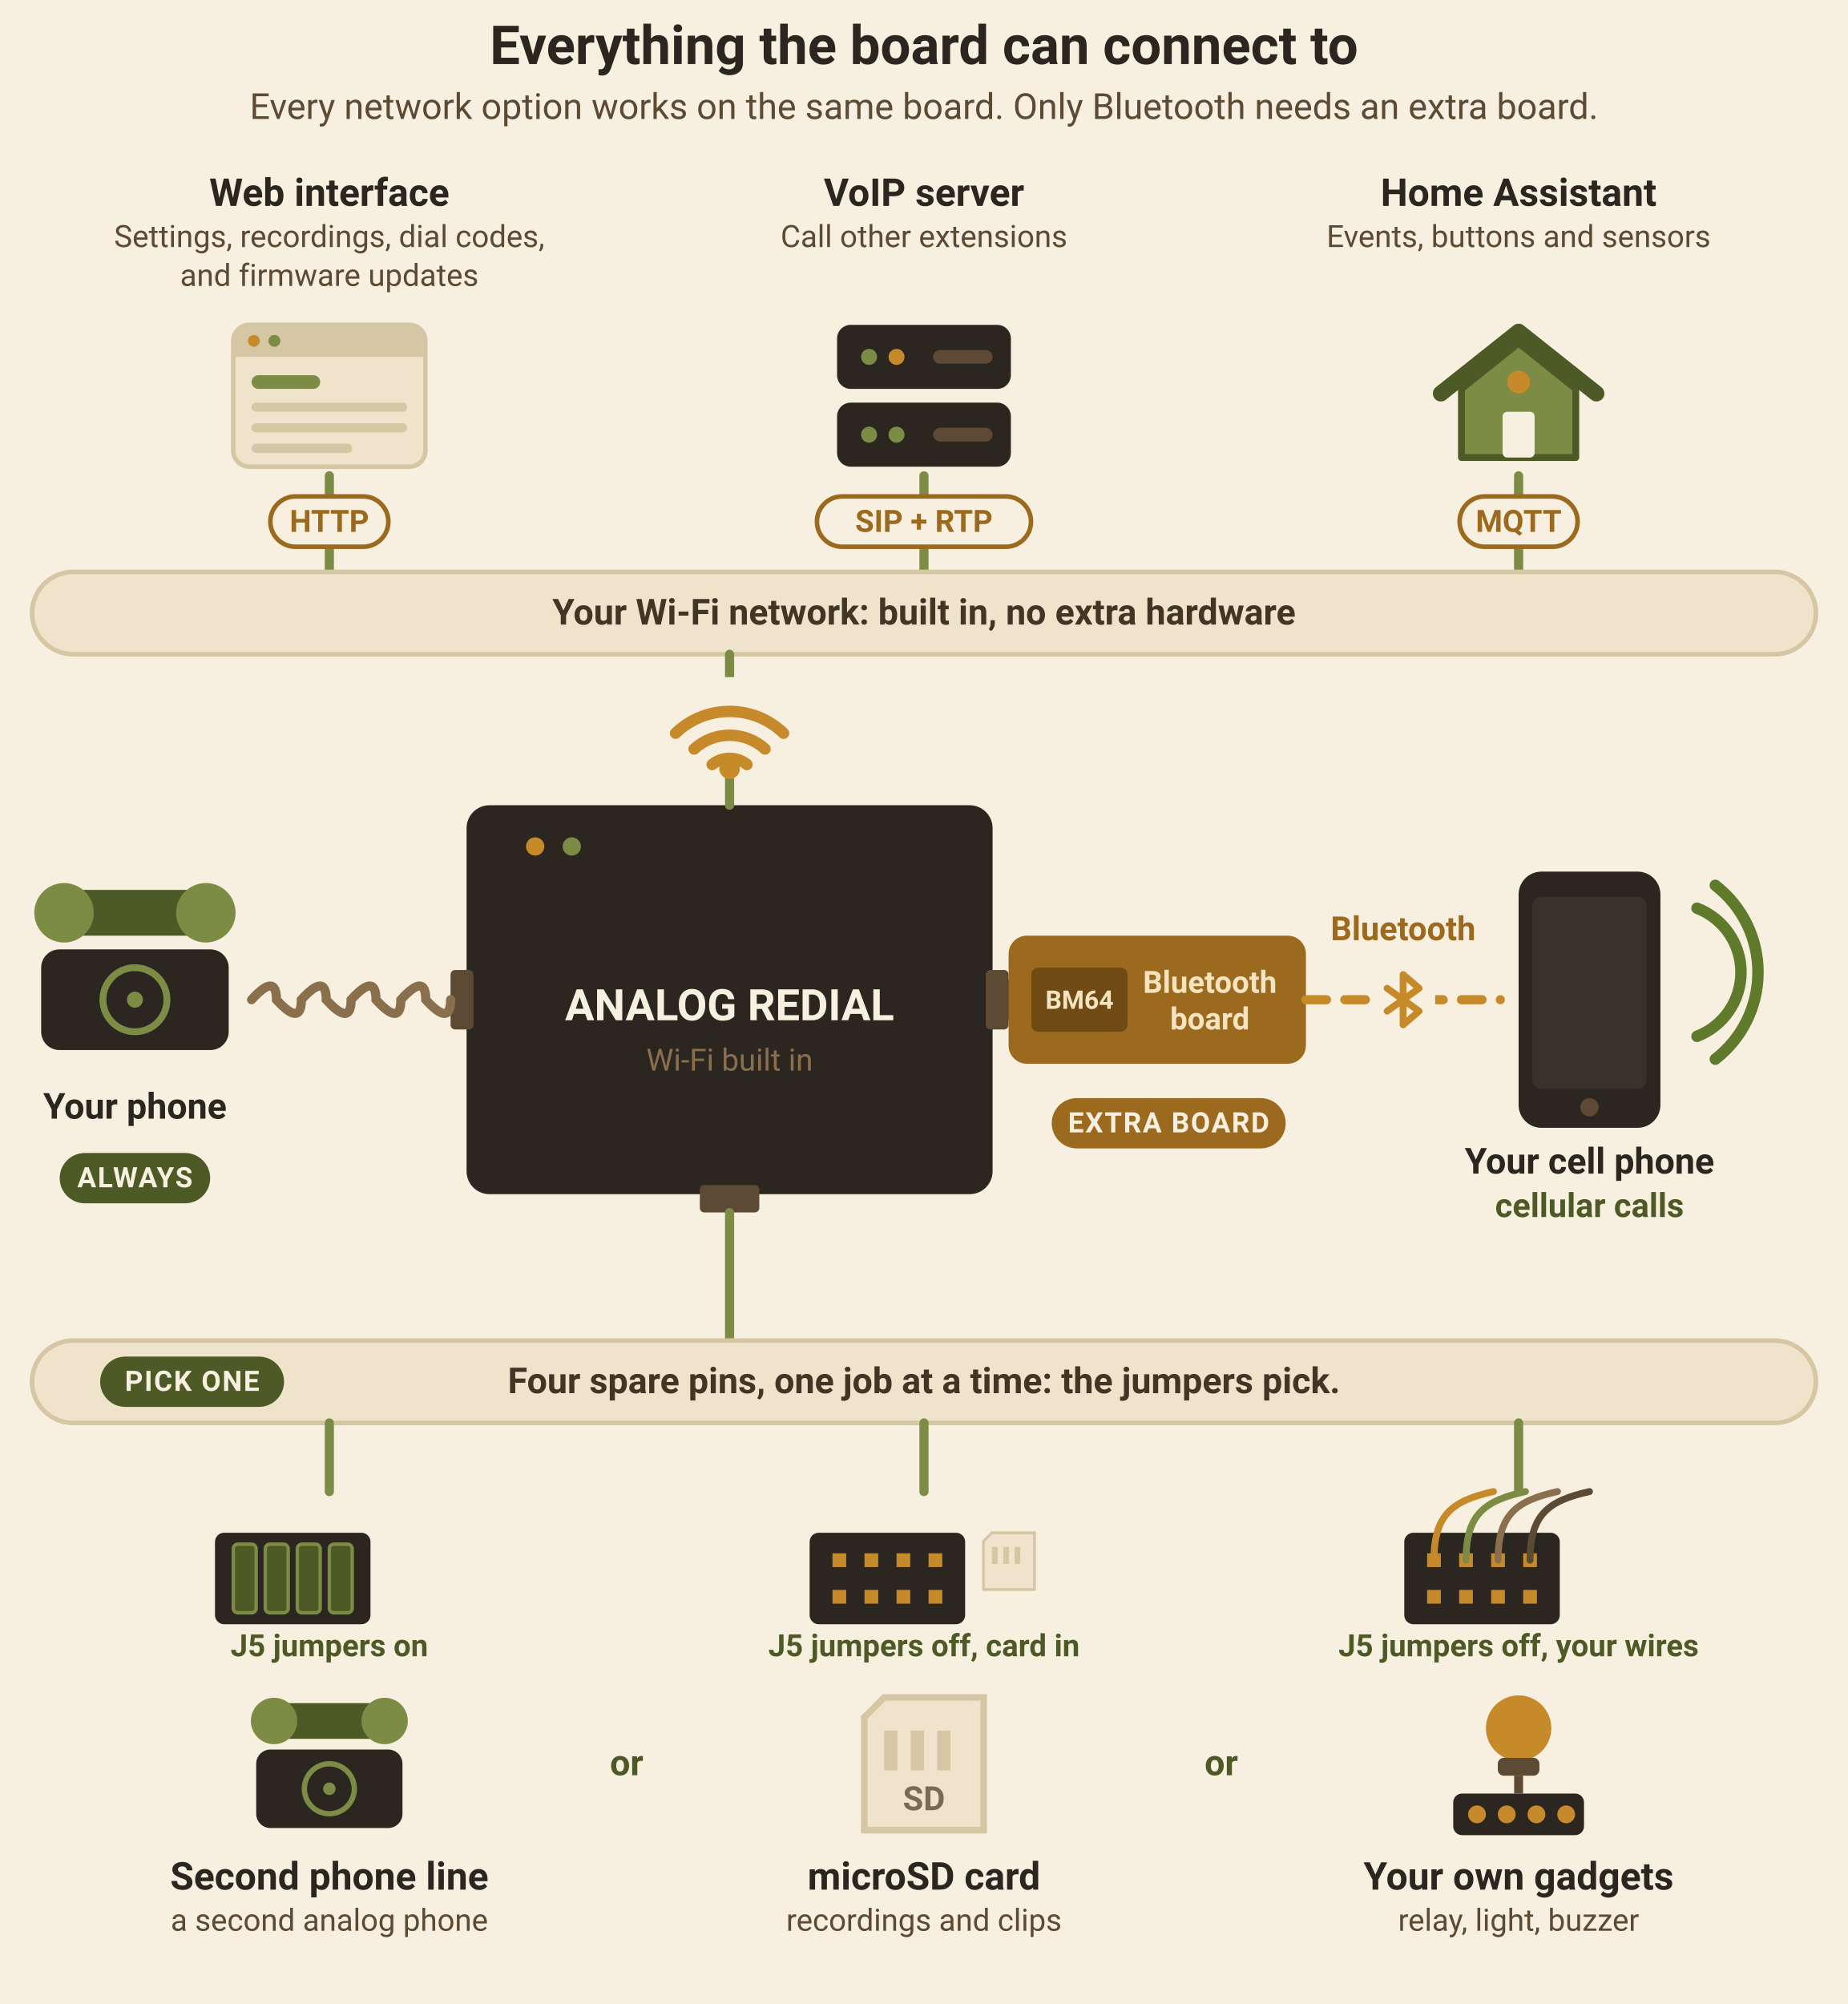
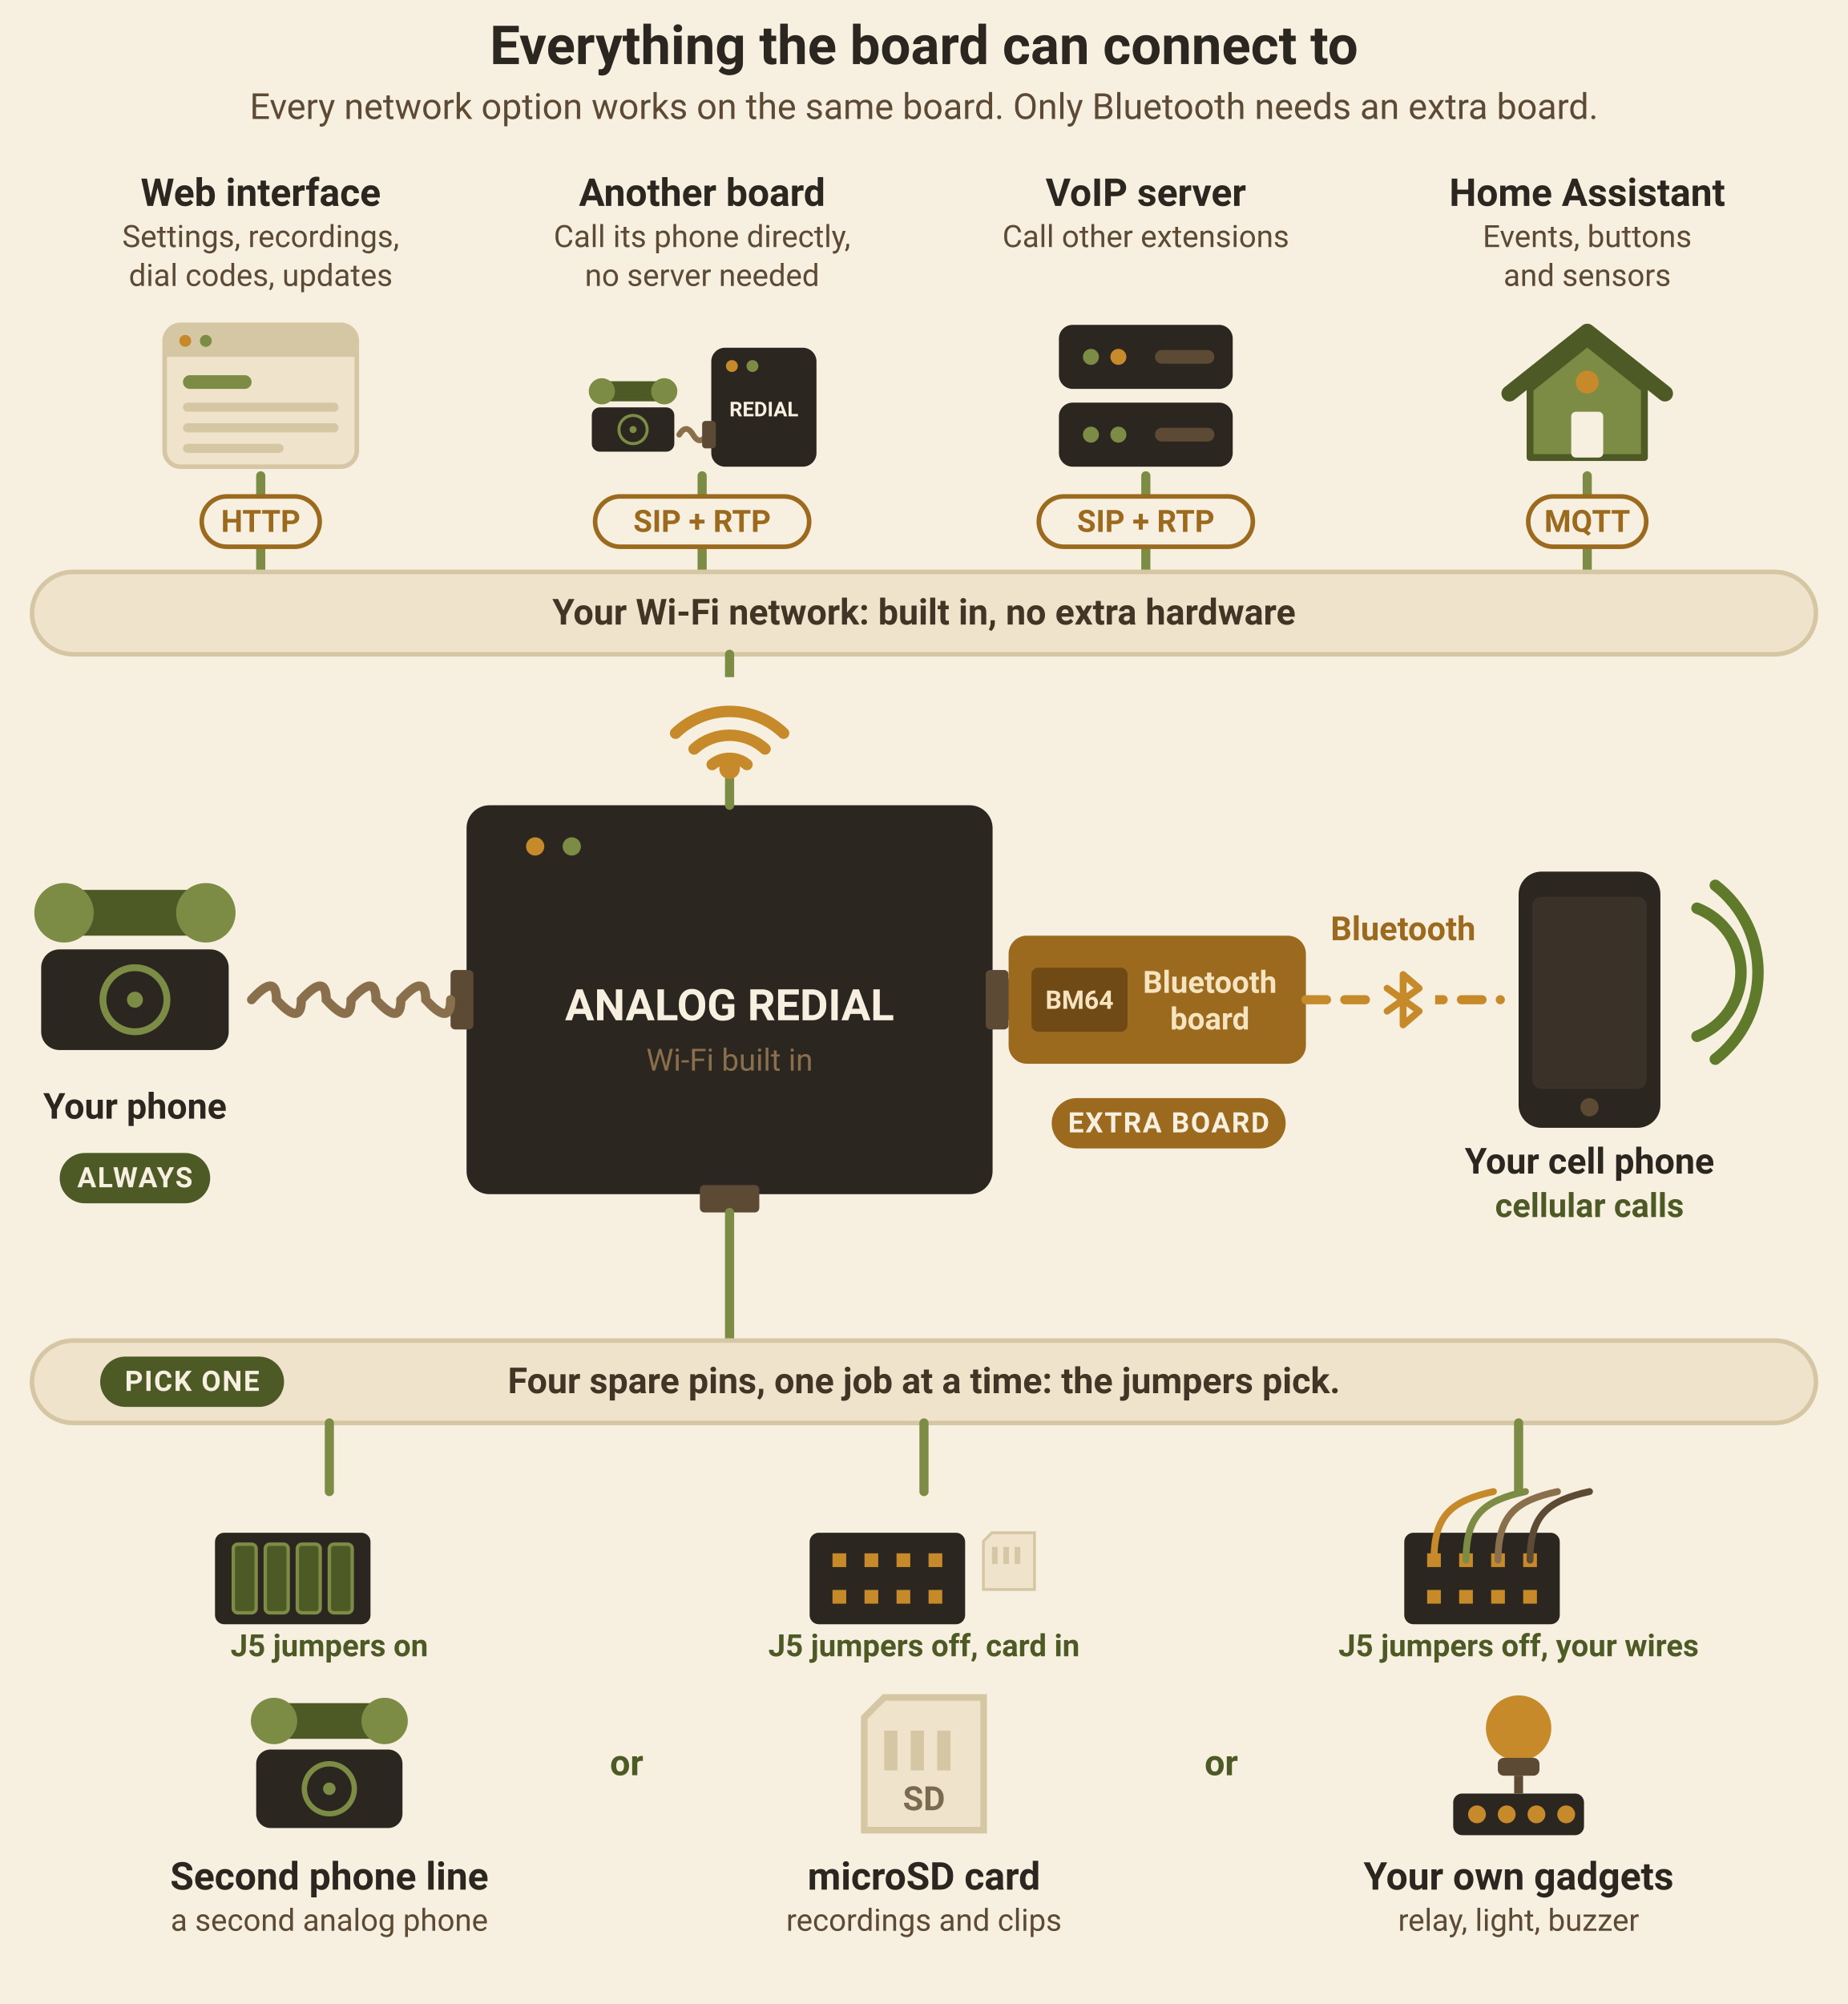
- <svg xmlns="http://www.w3.org/2000/svg" viewBox="0 0 808 876" width="808" height="876" role="img" aria-label="Everything the Analog Redial board can connect to: one phone always, then a second line or a microSD card or your own gadgets on four spare pins, chosen with the J5 jumpers; Wi-Fi to the web interface, a VoIP server and Home Assistant; and Bluetooth through an extra adapter board">
+ <svg xmlns="http://www.w3.org/2000/svg" viewBox="0 0 808 876" width="808" height="876" role="img" aria-label="Everything the Analog Redial board can connect to: one phone always, then a second line or a microSD card or your own gadgets on four spare pins, chosen with the J5 jumpers; Wi-Fi to the web interface, other Analog Redial boards, a VoIP server and Home Assistant; and Bluetooth through an extra adapter board">
  <rect id="background" width="808" height="876" fill="#f7f0e0" />
  <g font-family="system-ui, -apple-system, Segoe UI, Roboto, sans-serif">
    <g id="diagram" transform="translate(14,4) scale(1)">
      <g id="title">
        <text x="390" y="24" text-anchor="middle" font-size="23.52" font-weight="700" fill="#2b2620">Everything the board can connect to</text>
      </g>
      <g id="subtitle">
        <text x="390" y="48" text-anchor="middle" font-size="15.68" font-weight="400" fill="#5c4a35">Every network option works on the same board. Only Bluetooth needs an extra board.</text>
      </g>
      <g id="label-web">
-         <text x="130" y="86" text-anchor="middle" font-size="16.8" font-weight="600" fill="#2b2620">Web interface</text>
+         <text x="100" y="86" text-anchor="middle" font-size="16.8" font-weight="600" fill="#2b2620">Web interface</text>
      </g>
      <g id="desc-web-1">
-         <text x="130" y="104" text-anchor="middle" font-size="13.44" font-weight="400" fill="#5c4a35">Settings, recordings, dial codes,</text>
+         <text x="100" y="104" text-anchor="middle" font-size="13.44" font-weight="400" fill="#5c4a35">Settings, recordings,</text>
      </g>
      <g id="desc-web-2">
-         <text x="130" y="121" text-anchor="middle" font-size="13.44" font-weight="400" fill="#5c4a35">and firmware updates</text>
-       </g>
-       <g id="service-web" transform="translate(88,138)">
+         <text x="100" y="121" text-anchor="middle" font-size="13.44" font-weight="400" fill="#5c4a35">dial codes, updates</text>
+       </g>
+       <g id="service-web" transform="translate(58,138)">
        <rect x="0" y="0" width="84" height="62" rx="7" fill="#efe4cb" stroke="#d6c7a4" stroke-width="2" />
        <path d="M 0 14 H 84 V 7 a 7 7 0 0 0 -7 -7 H 7 a 7 7 0 0 0 -7 7 Z" fill="#d6c7a4" />
        <circle cx="9" cy="7" r="2.6" fill="#c78a2b" />
        <circle cx="18" cy="7" r="2.6" fill="#7c8c45" />
        <rect x="8" y="22" width="30" height="6" rx="3" fill="#7c8c45" />
        <rect x="8" y="34" width="68" height="4" rx="2" fill="#d6c7a4" />
        <rect x="8" y="43" width="68" height="4" rx="2" fill="#d6c7a4" />
        <rect x="8" y="52" width="44" height="4" rx="2" fill="#d6c7a4" />
      </g>
      <g id="link-web">
-         <line x1="130" y1="204" x2="130" y2="246" stroke="#7c8c45" stroke-width="4" stroke-linecap="round" />
+         <line x1="100" y1="204" x2="100" y2="246" stroke="#7c8c45" stroke-width="4" stroke-linecap="round" />
      </g>
      <g id="protocol-web">
-         <rect x="104.2" y="213" width="51.6" height="22" rx="11" fill="#f7f0e0" stroke="#9c6a1f" stroke-width="2" />
-         <text x="130" y="228.5" text-anchor="middle" font-size="13.44" font-weight="600" fill="#9c6a1f">HTTP</text>
+         <rect x="74.2" y="213" width="51.6" height="22" rx="11" fill="#f7f0e0" stroke="#9c6a1f" stroke-width="2" />
+         <text x="100" y="228.5" text-anchor="middle" font-size="13.44" font-weight="600" fill="#9c6a1f">HTTP</text>
+       </g>
+       <g id="label-board-2">
+         <text x="293" y="86" text-anchor="middle" font-size="16.8" font-weight="600" fill="#2b2620">Another board</text>
+       </g>
+       <g id="desc-board-2-1">
+         <text x="293" y="104" text-anchor="middle" font-size="13.44" font-weight="400" fill="#5c4a35">Call its phone directly,</text>
+       </g>
+       <g id="desc-board-2-2">
+         <text x="293" y="121" text-anchor="middle" font-size="13.44" font-weight="400" fill="#5c4a35">no server needed</text>
+       </g>
+       <g id="service-board-2" transform="translate(243,138)">
+         <g id="other-phone" transform="translate(0,22) scale(0.44)">
+           <line x1="14" y1="16" x2="76" y2="16" stroke="#4d5a26" stroke-width="20" stroke-linecap="round" />
+           <circle cx="14" cy="16" r="13" fill="#7c8c45" />
+           <circle cx="76" cy="16" r="13" fill="#7c8c45" />
+           <rect x="4" y="32" width="82" height="44" rx="8" fill="#2b2620" />
+           <circle cx="45" cy="54" r="14" fill="none" stroke="#7c8c45" stroke-width="3" />
+           <circle cx="45" cy="54" r="3.5" fill="#7c8c45" />
+         </g>
+         <path d="M 40 48 q 3 -5 6 0 q 3 5 6 0" fill="none" stroke="#8a6f4d" stroke-width="2.5" stroke-linecap="round" />
+         <g id="other-board">
+           <rect x="54" y="10" width="46" height="52" rx="6" fill="#2b2620" />
+           <rect x="50" y="42" width="6" height="12" rx="1.5" fill="#5c4a35" />
+           <circle cx="63" cy="18" r="2.6" fill="#c78a2b" />
+           <circle cx="72" cy="18" r="2.6" fill="#7c8c45" />
+           <text x="77" y="40" text-anchor="middle" font-size="8.96" font-weight="700" fill="#f7f0e0">REDIAL</text>
+         </g>
+       </g>
+       <g id="link-board-2">
+         <line x1="293" y1="204" x2="293" y2="246" stroke="#7c8c45" stroke-width="4" stroke-linecap="round" />
+       </g>
+       <g id="protocol-board-2">
+         <rect x="246.2" y="213" width="93.6" height="22" rx="11" fill="#f7f0e0" stroke="#9c6a1f" stroke-width="2" />
+         <text x="293" y="228.5" text-anchor="middle" font-size="13.44" font-weight="600" fill="#9c6a1f">SIP + RTP</text>
      </g>
      <g id="label-voip">
-         <text x="390" y="86" text-anchor="middle" font-size="16.8" font-weight="600" fill="#2b2620">VoIP server</text>
+         <text x="487" y="86" text-anchor="middle" font-size="16.8" font-weight="600" fill="#2b2620">VoIP server</text>
      </g>
      <g id="desc-voip-1">
-         <text x="390" y="104" text-anchor="middle" font-size="13.44" font-weight="400" fill="#5c4a35">Call other extensions</text>
-       </g>
-       <g id="service-voip" transform="translate(352,138)">
+         <text x="487" y="104" text-anchor="middle" font-size="13.44" font-weight="400" fill="#5c4a35">Call other extensions</text>
+       </g>
+       <g id="service-voip" transform="translate(449,138)">
        <rect x="0" y="0" width="76" height="28" rx="6" fill="#2b2620" />
        <rect x="0" y="34" width="76" height="28" rx="6" fill="#2b2620" />
        <circle cx="14" cy="14" r="3.5" fill="#7c8c45" />
        <circle cx="26" cy="14" r="3.5" fill="#c78a2b" />
        <rect x="42" y="11" width="26" height="6" rx="3" fill="#5c4a35" />
        <circle cx="14" cy="48" r="3.5" fill="#7c8c45" />
        <circle cx="26" cy="48" r="3.5" fill="#7c8c45" />
        <rect x="42" y="45" width="26" height="6" rx="3" fill="#5c4a35" />
      </g>
      <g id="link-voip">
-         <line x1="390" y1="204" x2="390" y2="246" stroke="#7c8c45" stroke-width="4" stroke-linecap="round" />
+         <line x1="487" y1="204" x2="487" y2="246" stroke="#7c8c45" stroke-width="4" stroke-linecap="round" />
      </g>
      <g id="protocol-voip">
-         <rect x="343.2" y="213" width="93.6" height="22" rx="11" fill="#f7f0e0" stroke="#9c6a1f" stroke-width="2" />
-         <text x="390" y="228.5" text-anchor="middle" font-size="13.44" font-weight="600" fill="#9c6a1f">SIP + RTP</text>
+         <rect x="440.2" y="213" width="93.6" height="22" rx="11" fill="#f7f0e0" stroke="#9c6a1f" stroke-width="2" />
+         <text x="487" y="228.5" text-anchor="middle" font-size="13.44" font-weight="600" fill="#9c6a1f">SIP + RTP</text>
      </g>
      <g id="label-home">
-         <text x="650" y="86" text-anchor="middle" font-size="16.8" font-weight="600" fill="#2b2620">Home Assistant</text>
+         <text x="680" y="86" text-anchor="middle" font-size="16.8" font-weight="600" fill="#2b2620">Home Assistant</text>
      </g>
      <g id="desc-home-1">
-         <text x="650" y="104" text-anchor="middle" font-size="13.44" font-weight="400" fill="#5c4a35">Events, buttons and sensors</text>
-       </g>
-       <g id="service-home" transform="translate(612,138)">
+         <text x="680" y="104" text-anchor="middle" font-size="13.44" font-weight="400" fill="#5c4a35">Events, buttons</text>
+       </g>
+       <g id="desc-home-2">
+         <text x="680" y="121" text-anchor="middle" font-size="13.44" font-weight="400" fill="#5c4a35">and sensors</text>
+       </g>
+       <g id="service-home" transform="translate(642,138)">
        <path d="M 4 30 L 38 3 L 72 30" fill="none" stroke="#4d5a26" stroke-width="7" stroke-linecap="round" stroke-linejoin="round" />
        <path d="M 13 28 V 58 H 63 V 28 L 38 8 Z" fill="#7c8c45" stroke="#4d5a26" stroke-width="3" stroke-linejoin="round" />
        <rect x="31" y="38" width="14" height="20" rx="2" fill="#f7f0e0" />
        <circle cx="38" cy="25" r="5" fill="#c78a2b" />
      </g>
      <g id="link-home">
-         <line x1="650" y1="204" x2="650" y2="246" stroke="#7c8c45" stroke-width="4" stroke-linecap="round" />
+         <line x1="680" y1="204" x2="680" y2="246" stroke="#7c8c45" stroke-width="4" stroke-linecap="round" />
      </g>
      <g id="protocol-home">
-         <rect x="624.2" y="213" width="51.6" height="22" rx="11" fill="#f7f0e0" stroke="#9c6a1f" stroke-width="2" />
-         <text x="650" y="228.5" text-anchor="middle" font-size="13.44" font-weight="600" fill="#9c6a1f">MQTT</text>
+         <rect x="654.2" y="213" width="51.6" height="22" rx="11" fill="#f7f0e0" stroke="#9c6a1f" stroke-width="2" />
+         <text x="680" y="228.5" text-anchor="middle" font-size="13.44" font-weight="600" fill="#9c6a1f">MQTT</text>
      </g>
      <g id="wifi-network">
        <rect x="0" y="246" width="780" height="36" rx="18" fill="#efe4cb" stroke="#d6c7a4" stroke-width="2" />
        <text x="390.0" y="269" text-anchor="middle" font-size="15.68" font-weight="600" fill="#423525">Your Wi-Fi network: built in, no extra hardware</text>
      </g>
      <g id="board" transform="translate(190,348)">
        <rect id="pcb" x="0" y="0" width="230" height="170" rx="10" fill="#2b2620" />
        <rect id="jack-line-1" x="-7" y="72" width="10" height="26" rx="2" fill="#5c4a35" />
        <rect id="options-connector" x="227" y="72" width="10" height="26" rx="2" fill="#5c4a35" />
        <rect id="adapter-header" x="102" y="166" width="26" height="12" rx="2" fill="#5c4a35" />
        <circle id="led-1" cx="30" cy="18" r="4" fill="#c78a2b" />
        <circle id="led-2" cx="46" cy="18" r="4" fill="#7c8c45" />
        <text x="115" y="94" text-anchor="middle" font-size="19.04" font-weight="600" fill="#f7f0e0">ANALOG REDIAL</text>
        <text x="115" y="116" text-anchor="middle" font-size="13.44" fill="#8a6f4d">Wi-Fi built in</text>
      </g>
      <g id="link-wifi">
        <line x1="305" y1="282" x2="305" y2="348" stroke="#7c8c45" stroke-width="4" stroke-linecap="round" />
      </g>
      <g id="wifi" transform="translate(275,294)">
        <rect x="-6" y="-2" width="72" height="44" rx="8" fill="#f7f0e0" />
        <path d="M 6.4 22.5 A 34 34 0 0 1 53.6 22.5" fill="none" stroke="#c78a2b" stroke-width="5" stroke-linecap="round" />
        <path d="M 14.5 29.4 A 23 23 0 0 1 45.5 29.4" fill="none" stroke="#c78a2b" stroke-width="5" stroke-linecap="round" />
        <path d="M 22.4 36.2 A 12 12 0 0 1 37.6 36.2" fill="none" stroke="#c78a2b" stroke-width="5" stroke-linecap="round" />
        <circle cx="30" cy="40" r="4.5" fill="#c78a2b" transform="translate(0,-2)" />
      </g>
      <g id="phone-line-1" transform="translate(0,379)">
        <g id="handset">
          <line x1="14" y1="16" x2="76" y2="16" stroke="#4d5a26" stroke-width="20" stroke-linecap="round" />
          <circle cx="14" cy="16" r="13" fill="#7c8c45" />
          <circle cx="76" cy="16" r="13" fill="#7c8c45" />
        </g>
        <g id="body">
          <rect x="4" y="32" width="82" height="44" rx="8" fill="#2b2620" />
          <circle cx="45" cy="54" r="14" fill="none" stroke="#7c8c45" stroke-width="3" />
          <circle cx="45" cy="54" r="3.5" fill="#7c8c45" />
        </g>
      </g>
      <g id="cord-line-1" transform="translate(96,433)">
        <path d="M 0 0 q 10.88 -12 10.88 0 q 10.88 12 10.88 0 q 10.88 -12 10.88 0 q 10.88 12 10.88 0 q 10.88 -12 10.88 0 q 10.88 12 10.88 0 q 10.88 -12 10.88 0 q 10.88 12 10.88 0" fill="none" stroke="#8a6f4d" stroke-width="4" stroke-linecap="round" />
      </g>
      <g id="label-line-1">
        <text x="45" y="485" text-anchor="middle" font-size="15.68" font-weight="600" fill="#2b2620">Your phone</text>
      </g>
      <g id="tag-always">
        <rect x="12.1" y="500" width="65.8" height="22" rx="11" fill="#4d5a26" />
        <text x="45" y="515" text-anchor="middle" font-size="12.32" font-weight="700" letter-spacing="0.6" fill="#f7f0e0">ALWAYS</text>
      </g>
      <g id="bluetooth-adapter" transform="translate(417,405)">
        <rect id="plug" x="0" y="19" width="14" height="18" rx="2" fill="#5c4a35" />
        <rect id="pcb" x="10" y="0" width="130" height="56" rx="8" fill="#9c6a1f" />
        <rect id="chip" x="20" y="14" width="42" height="28" rx="3" fill="#6f4a14" />
        <text x="41" y="32" text-anchor="middle" font-size="11.2" font-weight="600" fill="#f5e4bf">BM64</text>
        <text x="98" y="25" text-anchor="middle" font-size="13.44" font-weight="600" fill="#f5e4bf">Bluetooth</text>
        <text x="98" y="41" text-anchor="middle" font-size="13.44" font-weight="600" fill="#f5e4bf">board</text>
      </g>
      <g id="tag-extra-board">
        <rect x="445.85" y="476" width="102.3" height="22" rx="11" fill="#9c6a1f" />
        <text x="497" y="491" text-anchor="middle" font-size="12.32" font-weight="700" letter-spacing="0.6" fill="#f7f0e0">EXTRA BOARD</text>
      </g>
      <g id="link-bluetooth">
        <line x1="557" y1="433" x2="642" y2="433" stroke="#c78a2b" stroke-width="4" stroke-linecap="round" stroke-dasharray="9 8" />
      </g>
      <g id="bluetooth-symbol" transform="translate(591.5,421)">
        <rect x="-6" y="-4" width="28" height="32" rx="6" fill="#f7f0e0" />
        <path d="M 1 7 L 15 17 L 8 23 L 8 1 L 15 7 L 1 17" fill="none" stroke="#c78a2b" stroke-width="3" stroke-linecap="round" stroke-linejoin="round" />
      </g>
      <g id="label-bluetooth">
        <text x="599.5" y="407" text-anchor="middle" font-size="14.56" font-weight="600" fill="#9c6a1f">Bluetooth</text>
      </g>
      <g id="cell-phone" transform="translate(650,377)">
        <rect x="0" y="0" width="62" height="112" rx="10" fill="#2b2620" />
        <rect x="6" y="11" width="50" height="84" rx="4" fill="#3a3128" />
        <circle cx="31" cy="103" r="4" fill="#5c4a35" />
      </g>
      <g id="cellular" transform="translate(728,393)">
        <path d="M 0 56 A 30 30 0 0 0 0 0" fill="none" stroke="#5f7a2a" stroke-width="5" stroke-linecap="round" />
        <path d="M 8 66 A 48 48 0 0 0 8 -10" fill="none" stroke="#5f7a2a" stroke-width="5" stroke-linecap="round" transform="translate(0,0)" />
      </g>
      <g id="label-cell-phone">
        <text x="681" y="509" text-anchor="middle" font-size="15.68" font-weight="600" fill="#2b2620">Your cell phone</text>
      </g>
      <g id="label-cellular">
        <text x="681" y="528" text-anchor="middle" font-size="14.56" font-weight="600" fill="#4d5a26">cellular calls</text>
      </g>
      <g id="link-options">
        <line x1="305" y1="526" x2="305" y2="582" stroke="#7c8c45" stroke-width="4" stroke-linecap="round" />
      </g>
      <g id="options-bar">
        <rect x="0" y="582" width="780" height="36" rx="18" fill="#efe4cb" stroke="#d6c7a4" stroke-width="2" />
        <text x="390.0" y="605" text-anchor="middle" font-size="15.68" font-weight="600" fill="#423525">Four spare pins, one job at a time: the jumpers pick.</text>
      </g>
      <g id="tag-pick-one">
        <rect x="29.8" y="589" width="80.4" height="22" rx="11" fill="#4d5a26" />
        <text x="70" y="604" text-anchor="middle" font-size="12.32" font-weight="700" letter-spacing="0.6" fill="#f7f0e0">PICK ONE</text>
      </g>
      <g id="link-line-2">
        <line x1="130" y1="618" x2="130" y2="648" stroke="#7c8c45" stroke-width="4" stroke-linecap="round" />
      </g>
      <g id="j5-line-2" transform="translate(80,644)">
        <rect id="header" x="0" y="22" width="68" height="40" rx="4" fill="#2b2620" />
        <rect x="10" y="31" width="6" height="6" fill="#c78a2b" />
        <rect x="10" y="47" width="6" height="6" fill="#c78a2b" />
        <rect x="24" y="31" width="6" height="6" fill="#c78a2b" />
        <rect x="24" y="47" width="6" height="6" fill="#c78a2b" />
        <rect x="38" y="31" width="6" height="6" fill="#c78a2b" />
        <rect x="38" y="47" width="6" height="6" fill="#c78a2b" />
        <rect x="52" y="31" width="6" height="6" fill="#c78a2b" />
        <rect x="52" y="47" width="6" height="6" fill="#c78a2b" />
        <rect x="8" y="27" width="10" height="30" rx="2" fill="#4d5a26" stroke="#7c8c45" stroke-width="1.5" />
        <rect x="22" y="27" width="10" height="30" rx="2" fill="#4d5a26" stroke="#7c8c45" stroke-width="1.5" />
        <rect x="36" y="27" width="10" height="30" rx="2" fill="#4d5a26" stroke="#7c8c45" stroke-width="1.5" />
        <rect x="50" y="27" width="10" height="30" rx="2" fill="#4d5a26" stroke="#7c8c45" stroke-width="1.5" />
      </g>
      <g id="j5-caption-line-2">
        <text x="130" y="720" text-anchor="middle" font-size="13.44" font-weight="700" fill="#4d5a26">J5 jumpers on</text>
      </g>
      <g id="option-line-2" transform="translate(94.9,735.8)">
        <g transform="scale(0.78)">
          <g id="handset">
            <line x1="14" y1="16" x2="76" y2="16" stroke="#4d5a26" stroke-width="20" stroke-linecap="round" />
            <circle cx="14" cy="16" r="13" fill="#7c8c45" />
            <circle cx="76" cy="16" r="13" fill="#7c8c45" />
          </g>
          <g id="body">
            <rect x="4" y="32" width="82" height="44" rx="8" fill="#2b2620" />
            <circle cx="45" cy="54" r="14" fill="none" stroke="#7c8c45" stroke-width="3" />
            <circle cx="45" cy="54" r="3.5" fill="#7c8c45" />
          </g>
        </g>
      </g>
      <g id="label-line-2">
        <text x="130" y="822" text-anchor="middle" font-size="16.8" font-weight="600" fill="#2b2620">Second phone line</text>
      </g>
      <g id="desc-line-2">
        <text x="130" y="840" text-anchor="middle" font-size="13.44" font-weight="400" fill="#5c4a35">a second analog phone</text>
      </g>
      <g id="link-microsd">
        <line x1="390" y1="618" x2="390" y2="648" stroke="#7c8c45" stroke-width="4" stroke-linecap="round" />
      </g>
      <g id="j5-microsd" transform="translate(340,644)">
        <rect id="header" x="0" y="22" width="68" height="40" rx="4" fill="#2b2620" />
        <rect x="10" y="31" width="6" height="6" fill="#c78a2b" />
        <rect x="10" y="47" width="6" height="6" fill="#c78a2b" />
        <rect x="24" y="31" width="6" height="6" fill="#c78a2b" />
        <rect x="24" y="47" width="6" height="6" fill="#c78a2b" />
        <rect x="38" y="31" width="6" height="6" fill="#c78a2b" />
        <rect x="38" y="47" width="6" height="6" fill="#c78a2b" />
        <rect x="52" y="31" width="6" height="6" fill="#c78a2b" />
        <rect x="52" y="47" width="6" height="6" fill="#c78a2b" />
        <g transform="translate(76,22) scale(0.62)">
          <path d="M 6 0 H 36 V 40 H 0 V 6 Z" fill="#efe4cb" stroke="#d6c7a4" stroke-width="2" />
          <rect x="6" y="10" width="4" height="12" fill="#d6c7a4" />
          <rect x="14" y="10" width="4" height="12" fill="#d6c7a4" />
          <rect x="22" y="10" width="4" height="12" fill="#d6c7a4" />
        </g>
      </g>
      <g id="j5-caption-microsd">
        <text x="390" y="720" text-anchor="middle" font-size="13.44" font-weight="700" fill="#4d5a26">J5 jumpers off, card in</text>
      </g>
      <g id="option-microsd" transform="translate(363.9,738)">
        <g transform="scale(1.45)">
          <path d="M 6 0 H 36 V 40 H 0 V 6 Z" fill="#efe4cb" stroke="#d6c7a4" stroke-width="2" />
          <rect x="6" y="10" width="4" height="12" fill="#d6c7a4" />
          <rect x="14" y="10" width="4" height="12" fill="#d6c7a4" />
          <rect x="22" y="10" width="4" height="12" fill="#d6c7a4" />
          <text x="18" y="34" text-anchor="middle" font-size="10.08" font-weight="600" fill="#7a6a52">SD</text>
        </g>
      </g>
      <g id="label-microsd">
        <text x="390" y="822" text-anchor="middle" font-size="16.8" font-weight="600" fill="#2b2620">microSD card</text>
      </g>
      <g id="desc-microsd">
        <text x="390" y="840" text-anchor="middle" font-size="13.44" font-weight="400" fill="#5c4a35">recordings and clips</text>
      </g>
      <g id="link-pins">
        <line x1="650" y1="618" x2="650" y2="648" stroke="#7c8c45" stroke-width="4" stroke-linecap="round" />
      </g>
      <g id="j5-pins" transform="translate(600,644)">
        <rect id="header" x="0" y="22" width="68" height="40" rx="4" fill="#2b2620" />
        <rect x="10" y="31" width="6" height="6" fill="#c78a2b" />
        <rect x="10" y="47" width="6" height="6" fill="#c78a2b" />
        <rect x="24" y="31" width="6" height="6" fill="#c78a2b" />
        <rect x="24" y="47" width="6" height="6" fill="#c78a2b" />
        <rect x="38" y="31" width="6" height="6" fill="#c78a2b" />
        <rect x="38" y="47" width="6" height="6" fill="#c78a2b" />
        <rect x="52" y="31" width="6" height="6" fill="#c78a2b" />
        <rect x="52" y="47" width="6" height="6" fill="#c78a2b" />
        <path d="M 13 34 C 13 14, 21 8, 39 4" fill="none" stroke="#c78a2b" stroke-width="3" stroke-linecap="round" />
        <path d="M 27 34 C 27 14, 35 8, 53 4" fill="none" stroke="#7c8c45" stroke-width="3" stroke-linecap="round" />
        <path d="M 41 34 C 41 14, 49 8, 67 4" fill="none" stroke="#8a6f4d" stroke-width="3" stroke-linecap="round" />
        <path d="M 55 34 C 55 14, 63 8, 81 4" fill="none" stroke="#5c4a35" stroke-width="3" stroke-linecap="round" />
      </g>
      <g id="j5-caption-pins">
        <text x="650" y="720" text-anchor="middle" font-size="13.44" font-weight="700" fill="#4d5a26">J5 jumpers off, your wires</text>
      </g>
      <g id="option-pins" transform="translate(621.4,735.8)">
        <g transform="scale(1.3)">
          <circle id="bulb" cx="22" cy="12" r="11" fill="#c78a2b" />
          <rect id="bulb-base" x="15" y="22" width="14" height="6" rx="2" fill="#5c4a35" />
          <rect id="header" x="0" y="34" width="44" height="14" rx="3" fill="#2b2620" />
          <circle cx="8" cy="41" r="3" fill="#c78a2b" />
          <circle cx="18" cy="41" r="3" fill="#c78a2b" />
          <circle cx="28" cy="41" r="3" fill="#c78a2b" />
          <circle cx="38" cy="41" r="3" fill="#c78a2b" />
          <path d="M 22 28 V 34" stroke="#5c4a35" stroke-width="3" />
        </g>
      </g>
      <g id="label-pins">
        <text x="650" y="822" text-anchor="middle" font-size="16.8" font-weight="600" fill="#2b2620">Your own gadgets</text>
      </g>
      <g id="desc-pins">
        <text x="650" y="840" text-anchor="middle" font-size="13.44" font-weight="400" fill="#5c4a35">relay, light, buzzer</text>
      </g>
      <g id="or-1">
        <text x="260" y="772" text-anchor="middle" font-size="15.68" font-weight="700" fill="#4d5a26">or</text>
      </g>
      <g id="or-2">
        <text x="520" y="772" text-anchor="middle" font-size="15.68" font-weight="700" fill="#4d5a26">or</text>
      </g>
    </g>
  </g>
</svg>
